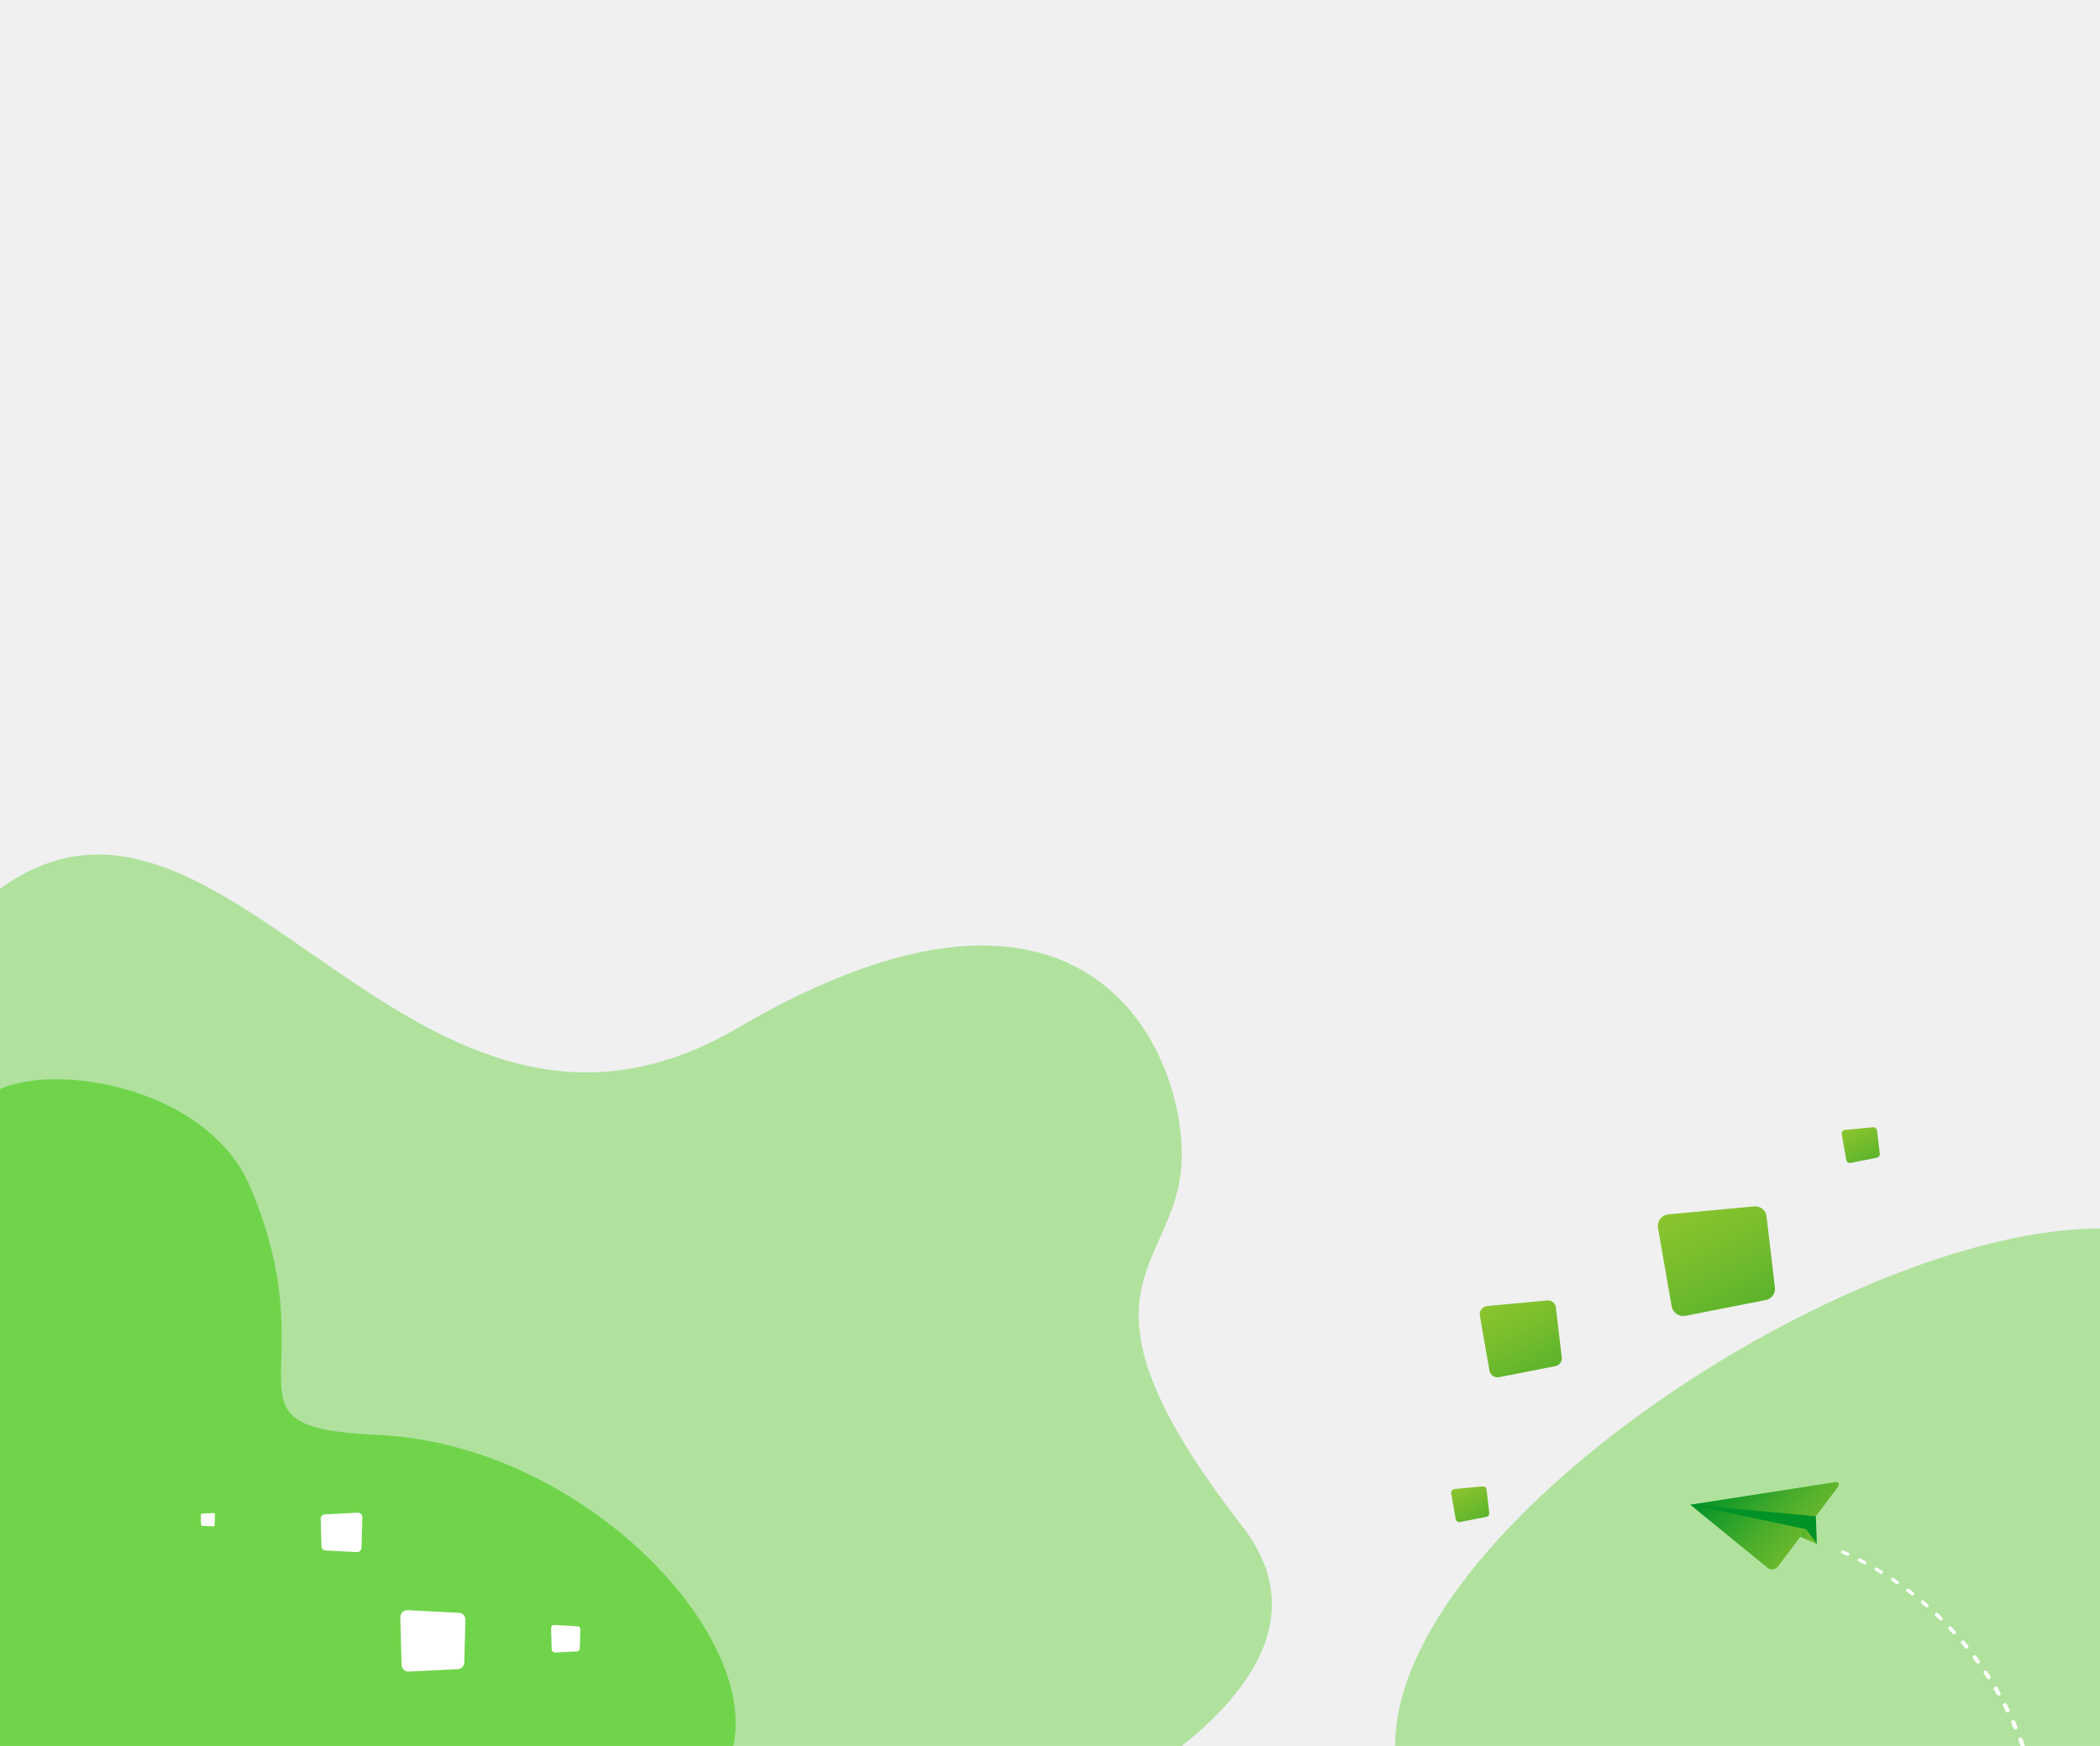
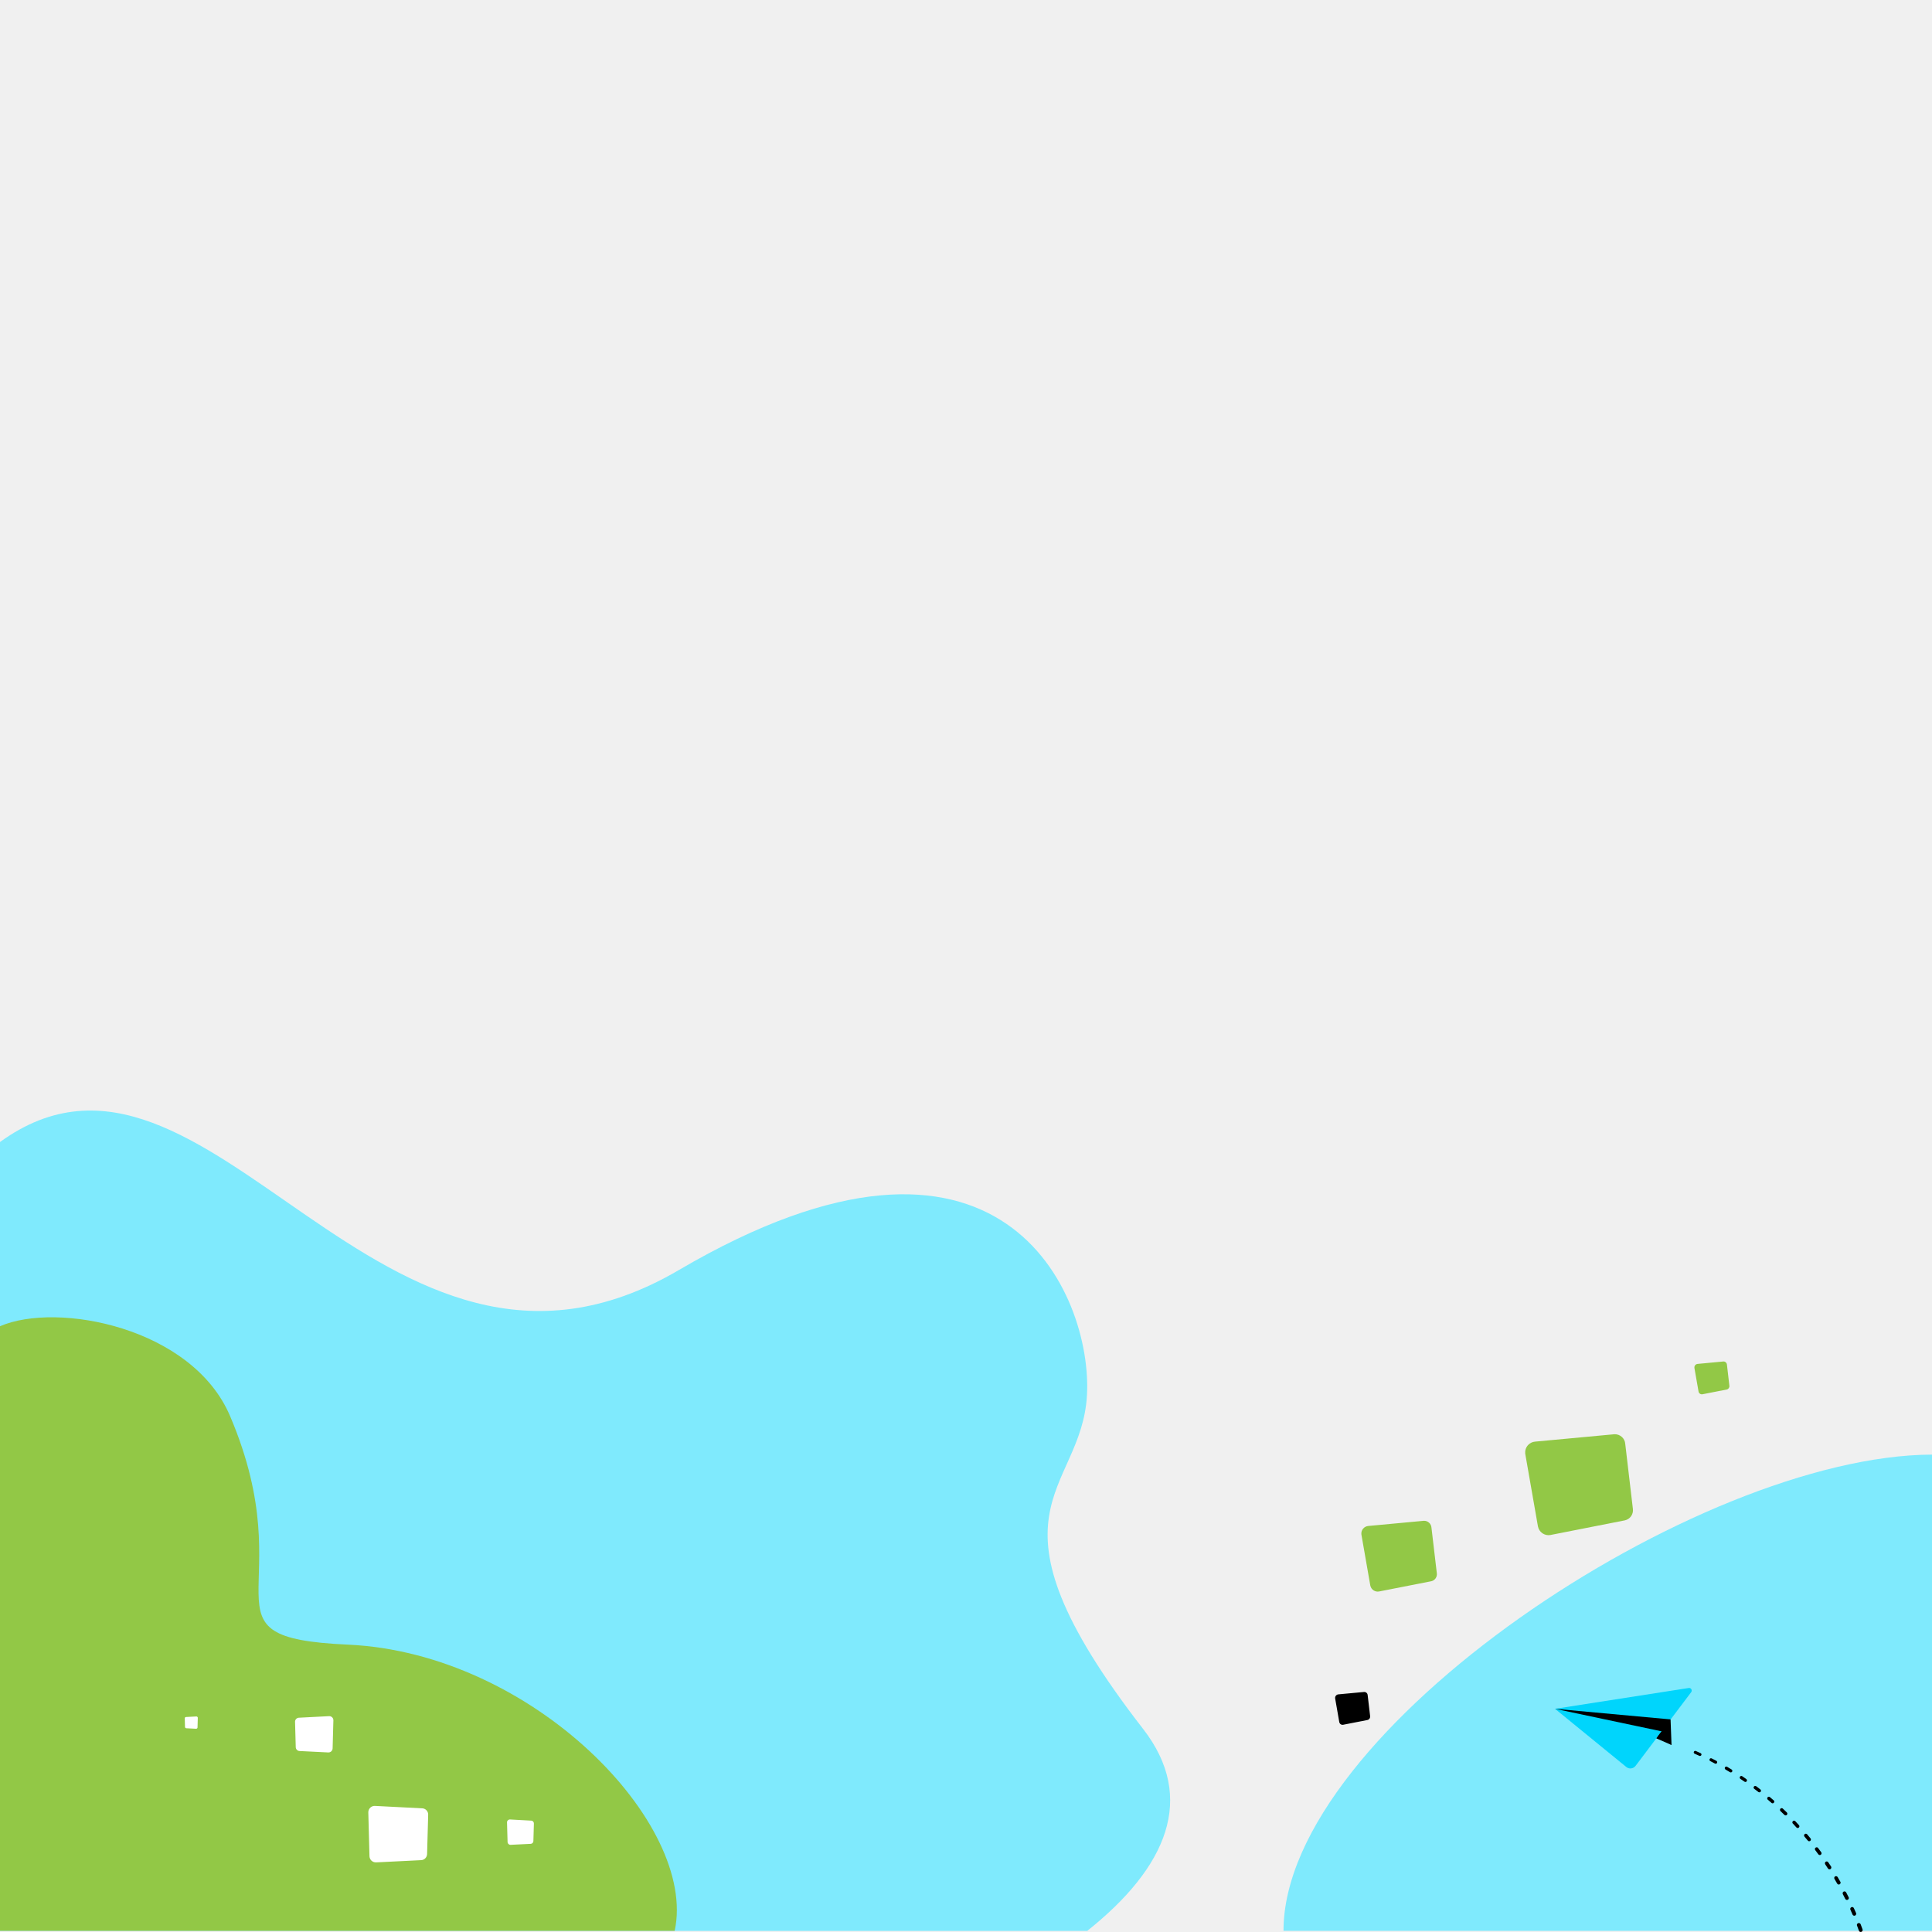
- <svg xmlns="http://www.w3.org/2000/svg" xmlns:xlink="http://www.w3.org/1999/xlink" id="Capa_2" data-name="Capa 2" viewBox="0 0 1140 948">
-   <defs>
-     <style>.cls-1,.cls-2{fill:#70d44b;}.cls-1{opacity:0.5;}.cls-3{fill:#fff;}.cls-4{fill:url(#Degradado_sin_nombre_83);}.cls-5{fill:url(#Degradado_sin_nombre_83-2);}.cls-6{fill:url(#Degradado_sin_nombre_83-3);}.cls-7{fill:url(#Degradado_sin_nombre_83-4);}.cls-8{fill:url(#Degradado_sin_nombre_83-5);}.cls-9{fill:url(#Degradado_sin_nombre_83-6);}.cls-10{fill:url(#Degradado_sin_nombre_83-7);}.cls-11{fill:url(#Degradado_sin_nombre_83-8);}</style>
-     <linearGradient id="Degradado_sin_nombre_83" x1="773.67" y1="780.09" x2="794.35" y2="842.11" gradientTransform="translate(-89.7 136.65) rotate(-8.31)" gradientUnits="userSpaceOnUse">
-       <stop offset="0" stop-color="#99ca2f" />
-       <stop offset="0.13" stop-color="#8fc62e" />
-       <stop offset="0.34" stop-color="#74bc2d" />
-       <stop offset="0.62" stop-color="#48ac2b" />
-       <stop offset="0.94" stop-color="#0b9628" />
-       <stop offset="1" stop-color="#009227" />
-     </linearGradient>
-     <linearGradient id="Degradado_sin_nombre_83-2" x1="1011.62" y1="617.76" x2="1032.29" y2="679.78" xlink:href="#Degradado_sin_nombre_83" />
-     <linearGradient id="Degradado_sin_nombre_83-3" x1="911.28" y1="624.98" x2="974.85" y2="815.71" xlink:href="#Degradado_sin_nombre_83" />
-     <linearGradient id="Degradado_sin_nombre_83-4" x1="806.16" y1="670.79" x2="850.71" y2="804.45" xlink:href="#Degradado_sin_nombre_83" />
-     <linearGradient id="Degradado_sin_nombre_83-5" x1="-7749.49" y1="-1598.63" x2="-7816.33" y2="-1639.14" gradientTransform="matrix(0.98, -0.2, 0, 0.93, 8636.55, 806.81)" xlink:href="#Degradado_sin_nombre_83" />
-     <linearGradient id="Degradado_sin_nombre_83-6" x1="-7786.58" y1="-1613.61" x2="-7863.07" y2="-1694.48" gradientTransform="matrix(0.98, -0.2, 0, 0.93, 8636.55, 806.81)" xlink:href="#Degradado_sin_nombre_83" />
-     <linearGradient id="Degradado_sin_nombre_83-7" x1="-7754.37" y1="-1599.31" x2="-7816.8" y2="-1637.15" gradientTransform="matrix(0.98, -0.2, 0, 0.93, 8636.55, 806.81)" xlink:href="#Degradado_sin_nombre_83" />
-     <linearGradient id="Degradado_sin_nombre_83-8" x1="2728.5" y1="-1381.96" x2="2757.03" y2="-1390.23" gradientTransform="matrix(-0.98, 0.2, 0.2, 0.98, 3943.62, 1653.86)" xlink:href="#Degradado_sin_nombre_83" />
-   </defs>
-   <path class="cls-1" d="M0,482.56c123.58-89.46,223.88,179.17,400.59,75.53,191.26-112.15,243.94,15,240.8,73.66s-67.7,67.15,33.1,197.1c31.63,40.77,14,81.79-32.94,119.15H0Z" />
-   <path class="cls-1" d="M1140,667c-138.22.54-382.66,162.57-382.66,281H1140Z" />
-   <path class="cls-2" d="M398.12,948H0V591.27c33.72-14.61,113.45.56,135.74,53C179.92,748.1,113.22,775,205.27,779.15,314.52,784.12,411.7,885.1,398.12,948Z" />
-   <path class="cls-3" d="M249.37,875.74l-28-1.46a3.81,3.81,0,0,0-4.05,4L218,904a3.78,3.78,0,0,0,4.05,3.61l26.62-1.32a3.67,3.67,0,0,0,3.35-3.58l.65-23.1A3.7,3.7,0,0,0,249.37,875.74Z" />
-   <path class="cls-3" d="M313.52,883,301,882.3a1.7,1.7,0,0,0-1.82,1.78l.33,11.56a1.7,1.7,0,0,0,1.81,1.62l11.94-.59a1.65,1.65,0,0,0,1.5-1.61l.29-10.35A1.65,1.65,0,0,0,313.52,883Z" />
-   <path class="cls-3" d="M176.13,822.28l18-.94a2.45,2.45,0,0,1,2.59,2.55l-.46,16.52a2.43,2.43,0,0,1-2.6,2.31l-17-.84a2.35,2.35,0,0,1-2.15-2.3l-.41-14.8A2.35,2.35,0,0,1,176.13,822.28Z" />
-   <path class="cls-3" d="M109.72,821.84l6.09-.32a.82.82,0,0,1,.88.86l-.16,5.61a.81.81,0,0,1-.88.78l-5.78-.28a.8.8,0,0,1-.73-.78l-.14-5A.8.8,0,0,1,109.72,821.84Z" />
-   <path class="cls-4" d="M804.9,807.07l-15.21,1.42a2.07,2.07,0,0,0-1.87,2.45l2.42,13.83a2,2,0,0,0,2.46,1.62l14.23-2.8a2,2,0,0,0,1.52-2.19L807,808.92A2,2,0,0,0,804.9,807.07Z" />
-   <path class="cls-5" d="M1016.9,612.07l-15.21,1.42a2.07,2.07,0,0,0-1.87,2.45l2.42,13.83a2,2,0,0,0,2.46,1.62l14.23-2.8a2,2,0,0,0,1.52-2.19L1019,613.92A2,2,0,0,0,1016.9,612.07Z" />
-   <path class="cls-6" d="M952.6,655l-46.77,4.36a6.36,6.36,0,0,0-5.75,7.55l7.43,42.51a6.33,6.33,0,0,0,7.57,5l43.76-8.61a6.13,6.13,0,0,0,4.68-6.74L959,660.69A6.16,6.16,0,0,0,952.6,655Z" />
-   <path class="cls-7" d="M840.15,706.08l-32.78,3.06a4.46,4.46,0,0,0-4,5.29l5.2,29.79a4.44,4.44,0,0,0,5.31,3.51l30.66-6A4.29,4.29,0,0,0,847.8,737l-3.16-26.91A4.32,4.32,0,0,0,840.15,706.08Z" />
-   <path class="cls-3" d="M1000,843.51l2.8,1.26h0a.89.89,0,0,0,.72-1.62h0l-2.84-1.26a.89.89,0,0,0-1.16.45.87.87,0,0,0,.45,1.16Z" />
-   <path class="cls-3" d="M1009.21,847.9l2.72,1.42h0a.9.9,0,0,0,1.21-.38.91.91,0,0,0-.38-1.22h0L1010,846.3a.88.88,0,0,0-1.2.38.9.9,0,0,0,.38,1.21Z" />
-   <path class="cls-3" d="M1018.17,852.83l2.63,1.58h0a.92.92,0,0,0,.95-1.58h0l-2.66-1.59a.91.91,0,0,0-.94,1.57Z" />
-   <path class="cls-3" d="M1026.83,858.28l2.53,1.73h0a.94.94,0,0,0,1.31-.24,1,1,0,0,0-.25-1.31h0l-2.57-1.75a.94.94,0,0,0-1,1.55Z" />
-   <path class="cls-3" d="M1035.15,864.22l2.43,1.88h0a1,1,0,0,0,1.34-.18,1,1,0,0,0-.17-1.34h0l-2.47-1.88a1,1,0,0,0-1.33.18.93.93,0,0,0,.17,1.33Z" />
-   <path class="cls-3" d="M1043.12,870.63l2.32,2h0a1,1,0,0,0,1.28-1.48h0l-2.35-2a1,1,0,0,0-1.38.11,1,1,0,0,0,.11,1.37Z" />
-   <path class="cls-3" d="M1050.73,877.48l2.2,2.14h0a1,1,0,1,0,1.39-1.44h0l-2.24-2.15a1,1,0,1,0-1.37,1.43Z" />
-   <path class="cls-3" d="M1057.93,884.74,1060,887h0a1,1,0,0,0,1.5-1.38h0l-2.12-2.28a1,1,0,1,0-1.48,1.39Z" />
-   <path class="cls-3" d="M1064.73,892.4l2,2.37h0a1,1,0,1,0,1.6-1.33h0l-2-2.39a1,1,0,1,0-1.58,1.33Z" />
-   <path class="cls-3" d="M1071.1,900.41l1.82,2.47v0a1.06,1.06,0,0,0,1.48.22,1.07,1.07,0,0,0,.23-1.48h0l-1.85-2.5a1.05,1.05,0,0,0-1.69,1.26Z" />
-   <path class="cls-3" d="M1077,908.76l1.69,2.57h0a1.08,1.08,0,0,0,1.8-1.18h0l-1.72-2.6a1.07,1.07,0,1,0-1.78,1.19Z" />
-   <path class="cls-3" d="M1082.46,917.42l1.54,2.66v0a1.1,1.1,0,1,0,1.9-1.1h0l-1.57-2.68a1.09,1.09,0,0,0-1.89,1.1Z" />
-   <path class="cls-3" d="M1087.41,926.37l1.39,2.74v0a1.12,1.12,0,1,0,2-1h0l-1.41-2.76a1.11,1.11,0,0,0-2,1Z" />
-   <path class="cls-3" d="M1091.86,935.58l1.23,2.81v0a1.14,1.14,0,1,0,2.09-.91h0l-1.26-2.85a1.13,1.13,0,0,0-2.07.92Z" />
-   <path class="cls-3" d="M1095.77,945l1.06,2.87v0a1.16,1.16,0,1,0,2.17-.81h0l-1.09-2.91a1.15,1.15,0,0,0-2.16.81Z" />
-   <polygon class="cls-8" points="985.76 823.25 986.3 838.36 975.84 832.23 985.76 823.25" />
-   <path class="cls-9" d="M917.55,817l42.05,34.32a3.84,3.84,0,0,0,2.88.84,3.88,3.88,0,0,0,2.59-1.49l32.87-43.53a1.53,1.53,0,0,0-1.46-2.43Z" />
-   <polygon class="cls-10" points="985.76 823.26 917.55 817 980.48 830.3 980.8 834.48 985.76 823.26" />
-   <polygon class="cls-11" points="977.31 834.45 986.3 838.36 980.48 830.3 977.31 834.45" />
+ <svg xmlns="http://www.w3.org/2000/svg" version="1.1" id="Capa_2" x="0px" y="0px" width="50px" height="50px" viewBox="0 0 50 50" enable-background="new 0 0 50 50" xml:space="preserve">
+   <path fill="#7FEAFD" d="M0,29.555c5.42-3.924,9.819,7.859,17.57,3.313c8.389-4.918,10.7,0.658,10.561,3.231  c-0.137,2.573-2.969,2.945,1.452,8.645c1.388,1.788,0.614,3.587-1.444,5.226H0V29.555z" />
+   <path fill="#7FEAFD" d="M50,37.645c-6.063,0.023-16.783,7.131-16.783,12.324H50V37.645z" />
+   <path fill="#92C846" d="M17.461,49.969H0V34.323c1.479-0.642,4.976,0.024,5.954,2.324c1.938,4.554-0.988,5.733,3.049,5.916  C13.795,42.781,18.057,47.211,17.461,49.969z" />
+   <path fill="#FFFFFF" d="M10.938,46.8l-1.229-0.063C9.617,46.73,9.538,46.8,9.532,46.892c0,0.007,0,0.013,0,0.02l0.03,1.128  c0.004,0.092,0.081,0.162,0.172,0.158c0.002,0,0.003,0,0.005,0l1.167-0.058c0.082-0.007,0.145-0.075,0.147-0.157l0.028-1.013  C11.086,46.884,11.023,46.809,10.938,46.8z" />
+   <path fill="#FFFFFF" d="M13.751,47.118l-0.549-0.03c-0.041-0.004-0.077,0.027-0.08,0.068c0,0.004,0,0.006,0,0.01l0.014,0.507  c0.002,0.041,0.037,0.073,0.078,0.071c0,0,0.001,0,0.001,0l0.523-0.026c0.037-0.003,0.065-0.034,0.066-0.07l0.013-0.454  C13.819,47.154,13.79,47.121,13.751,47.118z" />
+   <path fill="#FFFFFF" d="M7.725,44.455l0.79-0.041c0.059-0.004,0.11,0.041,0.113,0.102c0,0.003,0,0.006,0,0.01l-0.02,0.725  c-0.003,0.059-0.053,0.104-0.111,0.102c-0.001,0-0.002,0-0.003,0l-0.746-0.037c-0.052-0.004-0.093-0.048-0.094-0.101l-0.018-0.649  C7.632,44.51,7.671,44.463,7.725,44.455z" />
+   <path fill="#FFFFFF" d="M4.813,44.436l0.267-0.014c0.02-0.002,0.037,0.014,0.039,0.033c0,0.002,0,0.003,0,0.004l-0.007,0.246  c0,0.02-0.017,0.035-0.037,0.035c0,0-0.001,0-0.002,0l-0.253-0.013c-0.018-0.001-0.032-0.017-0.032-0.034l-0.006-0.219  C4.779,44.455,4.793,44.438,4.813,44.436z" />
+   <path d="M35.303,43.788l-0.667,0.062c-0.05,0.005-0.087,0.049-0.083,0.098c0,0.004,0,0.008,0.001,0.01l0.106,0.607  c0.008,0.048,0.053,0.08,0.1,0.072c0.003,0,0.006-0.001,0.008-0.002l0.624-0.122c0.044-0.011,0.072-0.052,0.067-0.097l-0.064-0.547  C35.391,43.821,35.35,43.785,35.303,43.788z" />
+   <path fill="#92C846" d="M44.602,35.235l-0.668,0.063c-0.05,0.004-0.087,0.048-0.083,0.098c0,0.003,0.001,0.007,0.001,0.01  l0.106,0.606c0.008,0.048,0.053,0.08,0.101,0.072c0.002,0,0.005,0,0.008-0.002l0.623-0.122c0.044-0.011,0.072-0.052,0.066-0.097  l-0.063-0.547C44.689,35.27,44.648,35.232,44.602,35.235z" />
+   <path fill="#92C846" d="M41.781,37.118l-2.052,0.191c-0.153,0.012-0.269,0.146-0.257,0.3c0.001,0.01,0.002,0.021,0.004,0.031  l0.326,1.864c0.029,0.151,0.174,0.249,0.325,0.222c0.003-0.001,0.005-0.002,0.007-0.002l1.92-0.378  c0.134-0.031,0.223-0.159,0.205-0.296l-0.198-1.684C42.051,37.223,41.926,37.112,41.781,37.118z" />
+   <path fill="#92C846" d="M36.849,39.358l-1.438,0.134c-0.108,0.01-0.188,0.104-0.179,0.212c0.001,0.007,0.002,0.015,0.003,0.021  l0.228,1.307c0.021,0.105,0.123,0.176,0.229,0.155c0.002-0.001,0.004-0.001,0.005-0.001l1.345-0.264  c0.094-0.021,0.156-0.111,0.143-0.207l-0.139-1.18C37.039,39.432,36.951,39.354,36.849,39.358z" />
+   <path d="M43.859,45.387l0.123,0.055l0,0c0.021,0.007,0.043-0.004,0.05-0.024c0.006-0.018-0.002-0.037-0.019-0.046l0,0l-0.124-0.056  c-0.02-0.009-0.042,0-0.052,0.02c-0.008,0.019,0,0.042,0.02,0.05C43.857,45.386,43.857,45.386,43.859,45.387L43.859,45.387z" />
+   <path d="M44.264,45.578l0.119,0.063l0,0c0.02,0.01,0.043,0.003,0.053-0.016c0.01-0.02,0.003-0.044-0.016-0.055l0,0l-0.121-0.062  c-0.02-0.011-0.043-0.003-0.053,0.016c0,0.001,0,0.001,0,0.001c-0.01,0.02-0.003,0.043,0.016,0.053H44.264z" />
+   <path d="M44.656,45.795l0.115,0.069l0,0c0.02,0.012,0.045,0.005,0.057-0.014c0.011-0.019,0.004-0.044-0.015-0.056l0,0l0,0  l-0.116-0.07c-0.02-0.011-0.044-0.004-0.055,0.015C44.631,45.758,44.637,45.783,44.656,45.795L44.656,45.795L44.656,45.795z" />
+   <path d="M45.037,46.034l0.11,0.075l0,0c0.019,0.014,0.044,0.009,0.058-0.01l0,0c0.012-0.02,0.006-0.044-0.012-0.058l0,0  l-0.112-0.077c-0.021-0.008-0.045,0.002-0.054,0.023C45.021,46.004,45.025,46.021,45.037,46.034L45.037,46.034z" />
+   <path d="M45.401,46.295l0.106,0.082l0,0c0.019,0.014,0.045,0.01,0.059-0.008c0.014-0.019,0.01-0.044-0.008-0.059l0,0l-0.107-0.082  c-0.02-0.014-0.044-0.01-0.059,0.008c-0.014,0.018-0.012,0.043,0.006,0.057C45.398,46.293,45.399,46.294,45.401,46.295  L45.401,46.295z" />
+   <path d="M45.751,46.576l0.102,0.088l0,0c0.021,0.012,0.048,0.004,0.06-0.018c0.008-0.016,0.008-0.034-0.004-0.048l0,0l-0.103-0.088  c-0.019-0.015-0.045-0.013-0.061,0.005C45.73,46.533,45.732,46.561,45.751,46.576L45.751,46.576z" />
+   <path d="M46.084,46.876l0.098,0.095l0,0c0.018,0.016,0.045,0.016,0.062-0.002s0.017-0.045-0.001-0.063l0,0l0,0l-0.098-0.094  c-0.016-0.02-0.043-0.022-0.063-0.008c-0.019,0.016-0.021,0.043-0.008,0.063C46.078,46.87,46.08,46.873,46.084,46.876L46.084,46.876  z" />
+   <path d="M46.4,47.194l0.091,0.1l0,0c0.017,0.019,0.045,0.019,0.063,0.003c0.018-0.018,0.02-0.045,0.002-0.063l0,0l0,0l-0.093-0.101  c-0.017-0.018-0.045-0.019-0.063-0.002c-0.018,0.018-0.018,0.045-0.002,0.063H46.4z" />
+   <path d="M46.699,47.531l0.088,0.104l0,0c0.016,0.02,0.044,0.021,0.063,0.006s0.022-0.045,0.006-0.064l0,0l-0.087-0.105  c-0.017-0.019-0.045-0.021-0.064-0.005s-0.021,0.045-0.006,0.063V47.531z" />
+   <path d="M46.979,47.882l0.08,0.108l0,0c0.015,0.021,0.043,0.025,0.064,0.01c0.02-0.016,0.025-0.045,0.01-0.064l0,0l-0.081-0.11  c-0.015-0.021-0.044-0.024-0.064-0.009C46.967,47.831,46.963,47.859,46.979,47.882L46.979,47.882z" />
+   <path d="M47.236,48.248l0.074,0.113l0,0c0.017,0.02,0.047,0.023,0.066,0.008c0.019-0.015,0.023-0.039,0.014-0.061l0,0l-0.076-0.113  c-0.014-0.021-0.043-0.027-0.064-0.014C47.228,48.196,47.223,48.226,47.236,48.248L47.236,48.248z" />
+   <path d="M47.477,48.628l0.067,0.116l0,0c0.012,0.024,0.04,0.034,0.064,0.022c0.024-0.013,0.034-0.041,0.022-0.065  c-0.002-0.002-0.002-0.003-0.004-0.005l0,0l-0.068-0.118c-0.014-0.022-0.043-0.029-0.066-0.017  C47.47,48.574,47.462,48.604,47.477,48.628L47.477,48.628z" />
+   <path d="M47.693,49.021l0.061,0.12l0,0c0.012,0.025,0.04,0.037,0.064,0.025c0.025-0.01,0.037-0.039,0.026-0.064  c-0.001-0.002-0.001-0.003-0.003-0.005l0,0l-0.062-0.121c-0.013-0.024-0.042-0.034-0.065-0.022  C47.69,48.966,47.681,48.995,47.693,49.021L47.693,49.021L47.693,49.021z" />
+   <path d="M47.889,49.424l0.054,0.124l0,0c0.011,0.025,0.04,0.038,0.065,0.027s0.037-0.04,0.027-0.065c0-0.001,0-0.002-0.001-0.002  l0,0l-0.056-0.125c-0.011-0.025-0.04-0.037-0.064-0.025C47.889,49.369,47.877,49.398,47.889,49.424L47.889,49.424z" />
+   <path d="M48.061,49.838l0.046,0.125l0,0c0.009,0.027,0.037,0.043,0.063,0.034c0.027-0.009,0.042-0.037,0.033-0.063  c0-0.002,0-0.004-0.002-0.006l0,0l-0.047-0.127c-0.01-0.027-0.039-0.04-0.065-0.03s-0.04,0.039-0.03,0.065L48.061,49.838z" />
+   <polygon points="43.234,44.498 43.259,45.16 42.8,44.892 " />
+   <path fill="#00D5FC" d="M40.244,44.224l1.844,1.505c0.035,0.029,0.08,0.043,0.126,0.037s0.086-0.029,0.114-0.065l1.441-1.909  c0.021-0.029,0.016-0.072-0.014-0.094c-0.015-0.012-0.033-0.016-0.051-0.013L40.244,44.224z" />
+   <polygon points="43.234,44.498 40.244,44.224 43.004,44.807 43.018,44.99 " />
+   <polygon points="42.864,44.988 43.259,45.16 43.004,44.807 " />
</svg>
